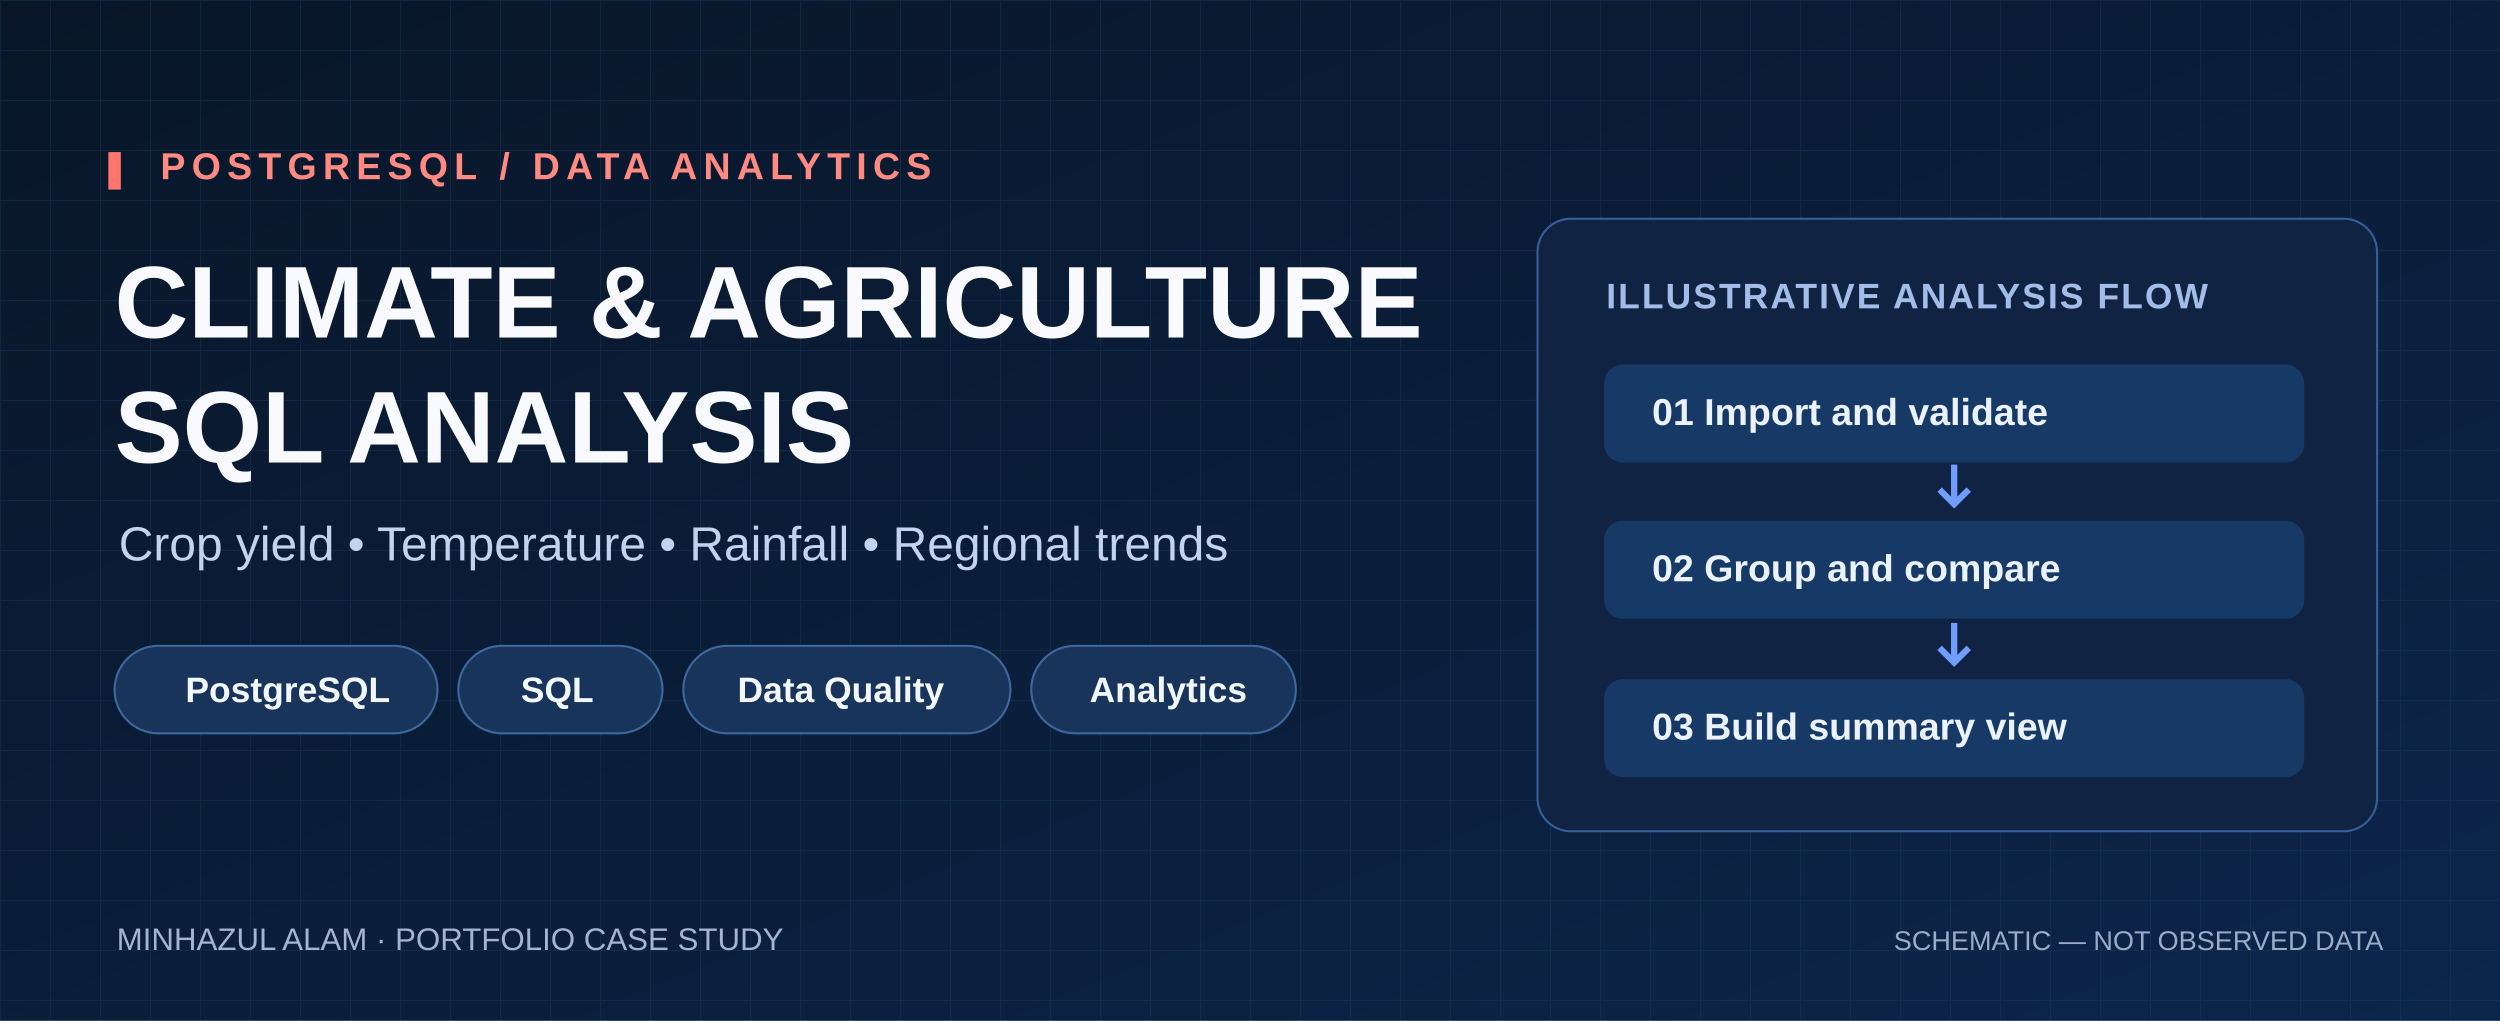
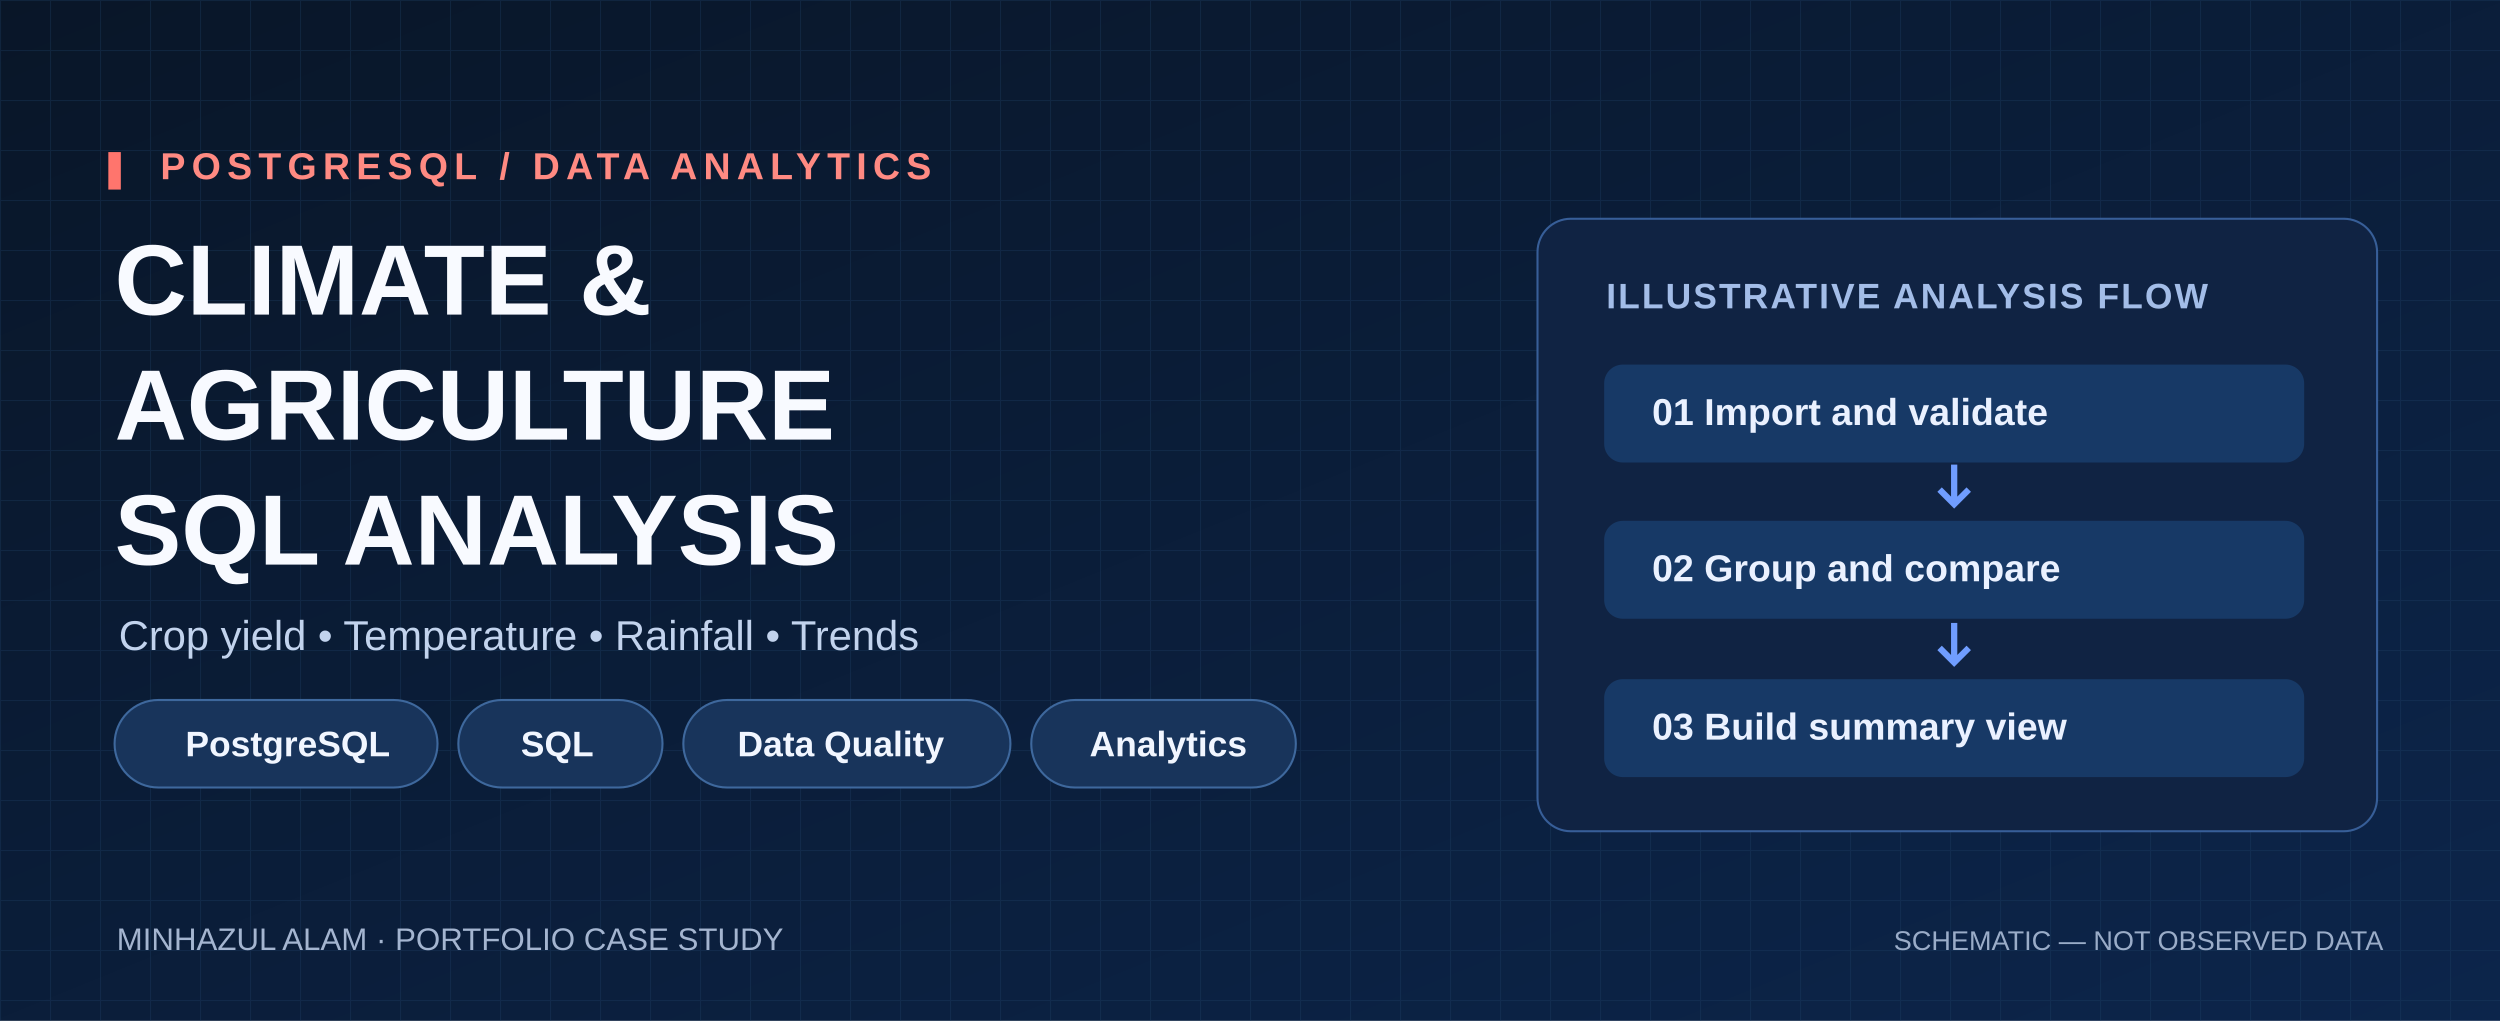
<svg xmlns="http://www.w3.org/2000/svg" viewBox="0 0 1200 490" width="1200" height="490" role="img" aria-labelledby="t d">
  <defs>
    <pattern id="grid" width="24" height="24" patternUnits="userSpaceOnUse">
      <path d="M24 0H0V24" fill="none" stroke="#224269" stroke-opacity=".32" stroke-width="1" />
    </pattern>
    <linearGradient id="back" x2="1" y2="1">
      <stop stop-color="#091628" />
      <stop offset="1" stop-color="#0C254B" />
    </linearGradient>
  </defs>
  <rect width="1200" height="490" fill="url(#back)" />
  <rect width="1200" height="490" fill="url(#grid)" />
  <path d="M55 73v18" stroke="#FF756D" stroke-width="6" />
  <text x="77" y="86" fill="#FF8A82" font-size="18" font-family="Arial, sans-serif" font-weight="700" letter-spacing="3">POSTGRESQL / DATA ANALYTICS</text>
-   <text x="55" y="162" fill="#F8FAFF" font-size="49" font-family="Arial, sans-serif" font-weight="800">CLIMATE &amp; AGRICULTURE</text>
-   <text x="55" y="222" fill="#F8FAFF" font-size="49" font-family="Arial, sans-serif" font-weight="800">SQL ANALYSIS</text>
-   <text x="57" y="269" fill="#C2D3ED" font-size="23" font-family="Arial, sans-serif">Crop yield • Temperature • Rainfall • Regional trends</text>
+   <text x="55" y="151" fill="#F8FAFF" font-size="48" font-family="Arial, sans-serif" font-weight="800">CLIMATE &amp;</text>
+   <text x="55" y="211" fill="#F8FAFF" font-size="48" font-family="Arial, sans-serif" font-weight="800">AGRICULTURE</text>
+   <text x="55" y="271" fill="#F8FAFF" font-size="48" font-family="Arial, sans-serif" font-weight="800">SQL ANALYSIS</text>
+   <text x="57" y="312" fill="#C2D3ED" font-size="20" font-family="Arial, sans-serif">Crop yield • Temperature • Rainfall • Trends</text>
  <g font-family="Arial, sans-serif" font-size="17" font-weight="700">
-     <rect x="55" y="310" width="155" height="42" rx="21" fill="#18345B" stroke="#3E689D" />
-     <text x="89" y="337" fill="#F1F6FF">PostgreSQL</text>
-     <rect x="220" y="310" width="98" height="42" rx="21" fill="#18345B" stroke="#3E689D" />
-     <text x="250" y="337" fill="#F1F6FF">SQL</text>
-     <rect x="328" y="310" width="157" height="42" rx="21" fill="#18345B" stroke="#3E689D" />
-     <text x="354" y="337" fill="#F1F6FF">Data Quality</text>
-     <rect x="495" y="310" width="127" height="42" rx="21" fill="#18345B" stroke="#3E689D" />
-     <text x="523" y="337" fill="#F1F6FF">Analytics</text>
+     <rect x="55" y="336" width="155" height="42" rx="21" fill="#18345B" stroke="#3E689D" />
+     <text x="89" y="363" fill="#F1F6FF">PostgreSQL</text>
+     <rect x="220" y="336" width="98" height="42" rx="21" fill="#18345B" stroke="#3E689D" />
+     <text x="250" y="363" fill="#F1F6FF">SQL</text>
+     <rect x="328" y="336" width="157" height="42" rx="21" fill="#18345B" stroke="#3E689D" />
+     <text x="354" y="363" fill="#F1F6FF">Data Quality</text>
+     <rect x="495" y="336" width="127" height="42" rx="21" fill="#18345B" stroke="#3E689D" />
+     <text x="523" y="363" fill="#F1F6FF">Analytics</text>
  </g>
  <rect x="738" y="105" width="403" height="294" rx="16" fill="#102343" stroke="#375E98" />
  <text x="771" y="148" fill="#A3BDE8" font-family="Arial, sans-serif" font-size="17" font-weight="700" letter-spacing="1">ILLUSTRATIVE ANALYSIS FLOW</text>
  <g font-family="Arial, sans-serif" font-size="18" font-weight="700" fill="#EAF1FF">
    <rect x="770" y="175" width="336" height="47" rx="9" fill="#173966" />
    <text x="793" y="204">01  Import and validate</text>
    <path d="M938 223v19m-7 -7 7 7 7 -7" fill="none" stroke="#709DFF" stroke-width="3" />
    <rect x="770" y="250" width="336" height="47" rx="9" fill="#173966" />
    <text x="793" y="279">02  Group and compare</text>
    <path d="M938 299v19m-7 -7 7 7 7 -7" fill="none" stroke="#709DFF" stroke-width="3" />
    <rect x="770" y="326" width="336" height="47" rx="9" fill="#173966" />
    <text x="793" y="355">03  Build summary view</text>
  </g>
  <text x="56" y="456" fill="#A4B5D0" font-family="Arial, sans-serif" font-size="15">MINHAZUL ALAM  ·  PORTFOLIO CASE STUDY</text>
  <text x="1144" y="456" text-anchor="end" fill="#9AACC8" font-family="Arial, sans-serif" font-size="13">SCHEMATIC — NOT OBSERVED DATA</text>
</svg>
